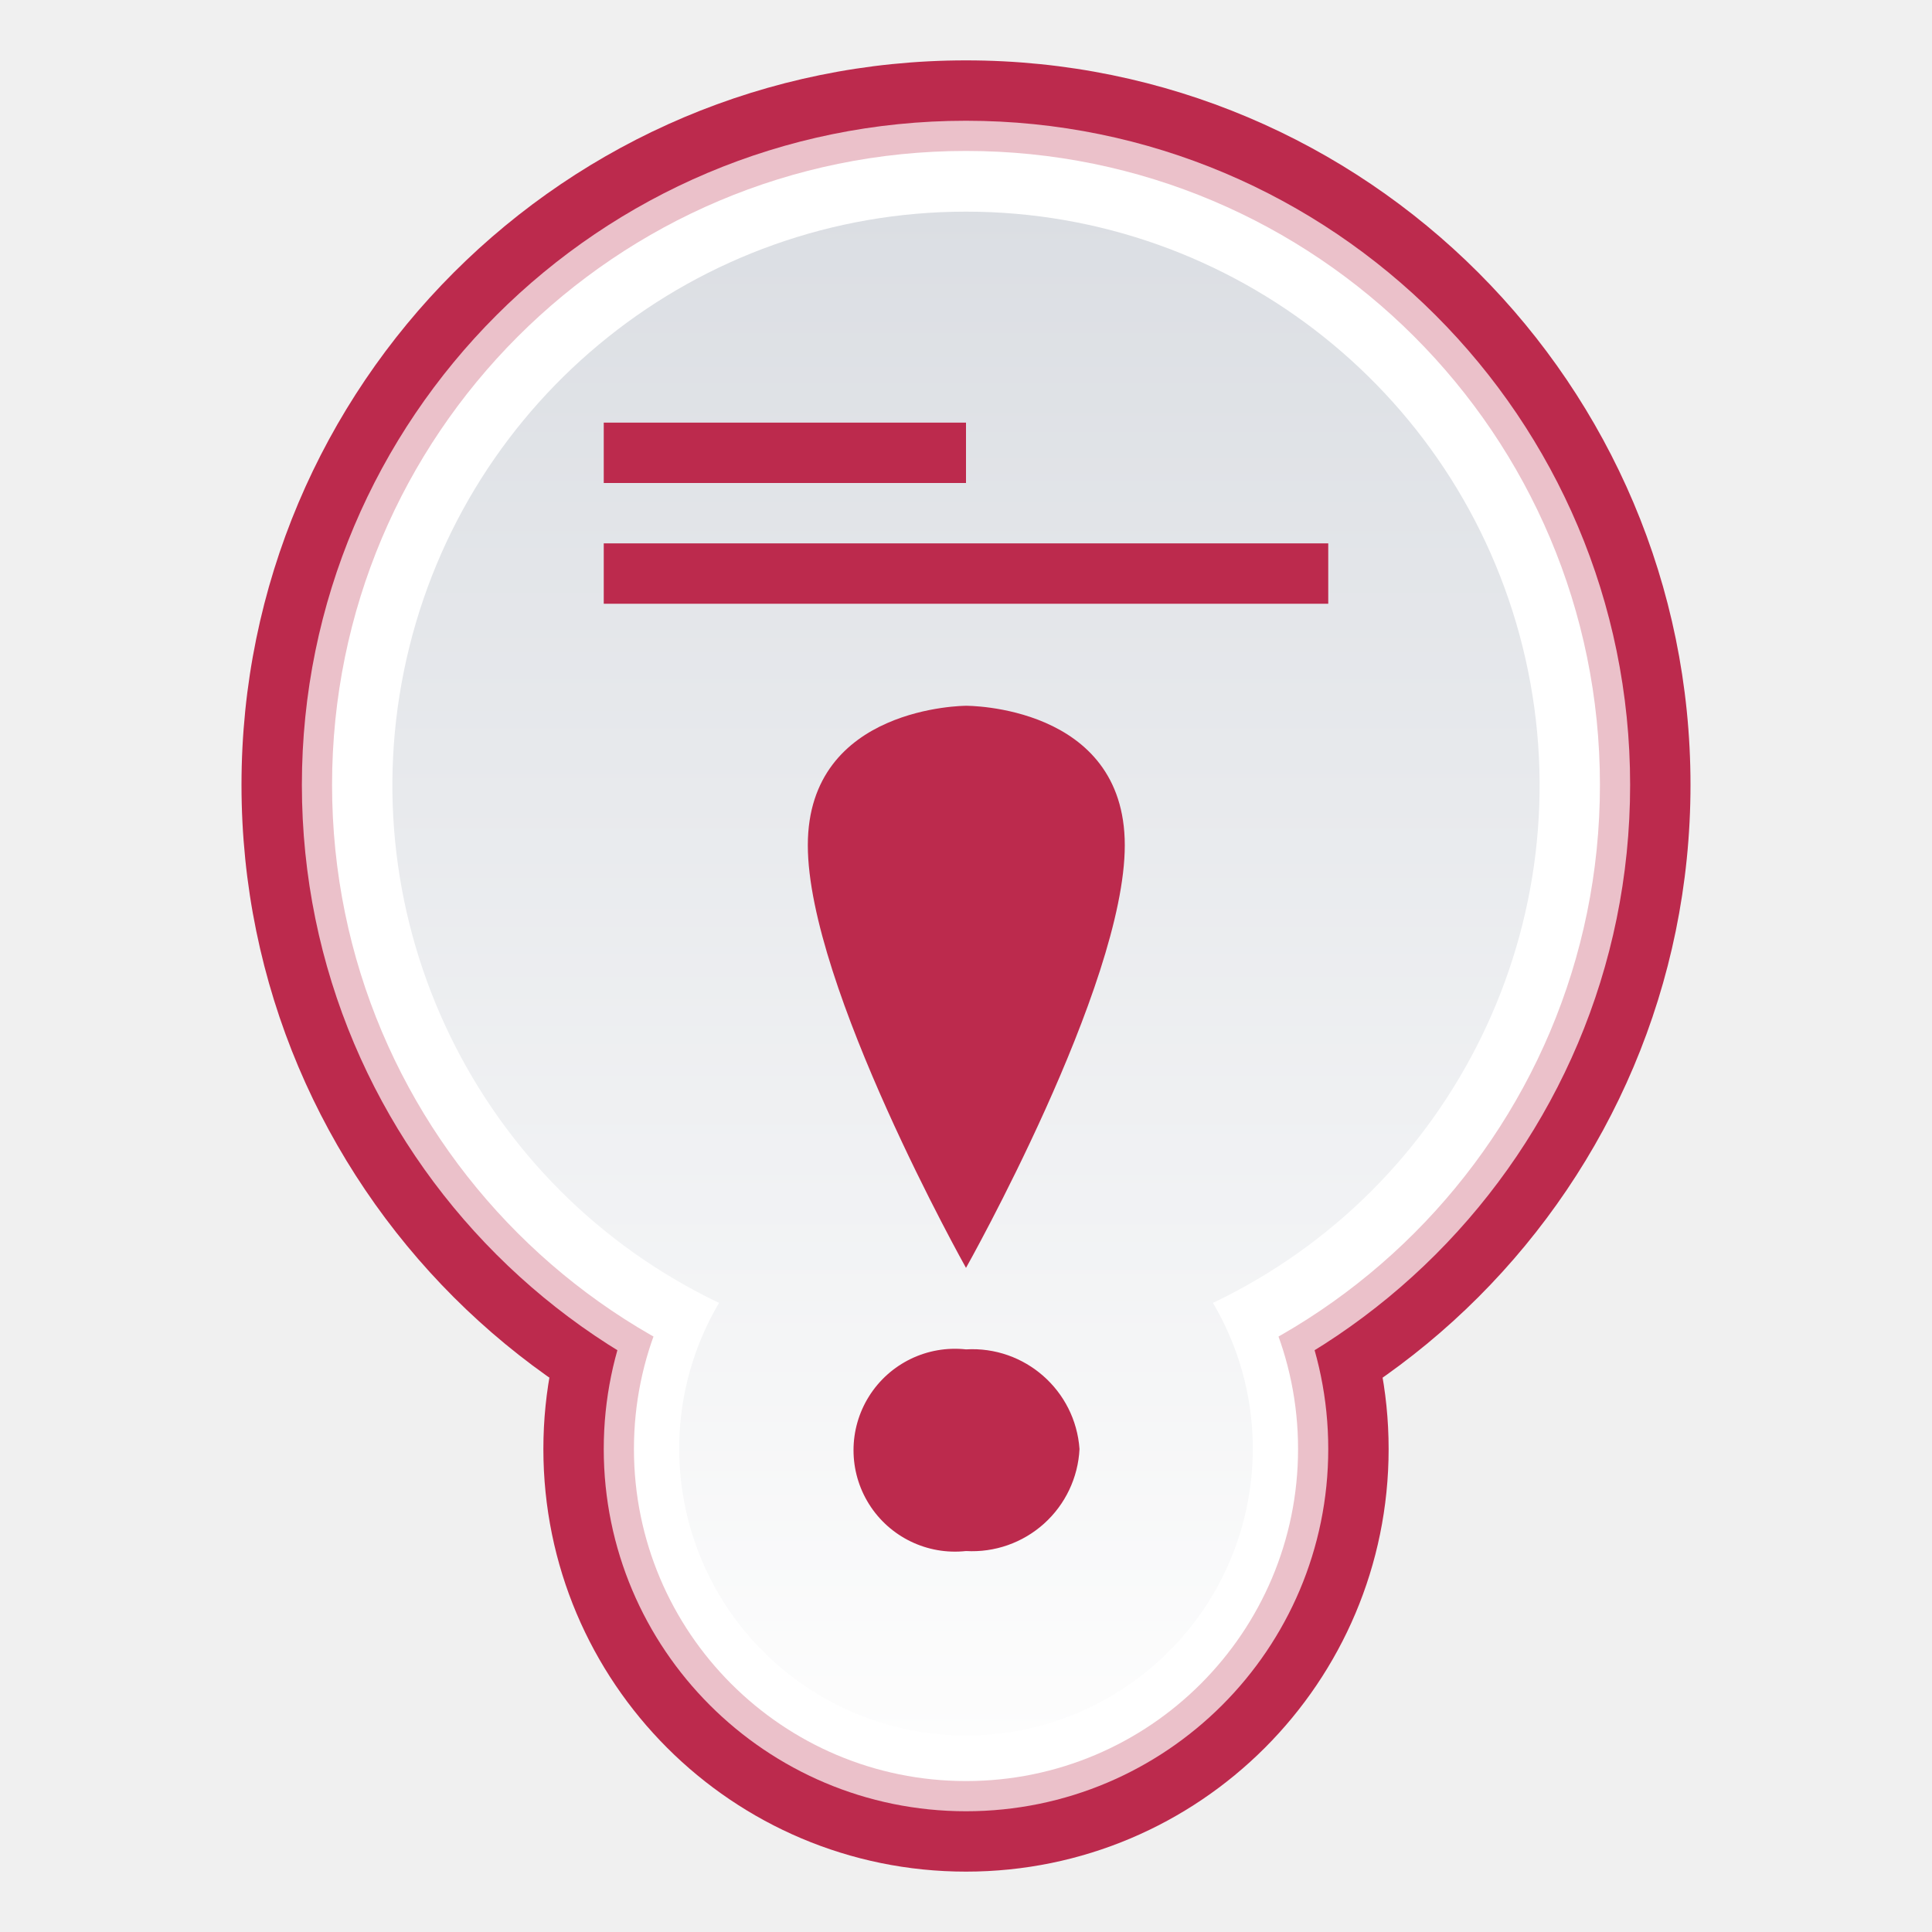
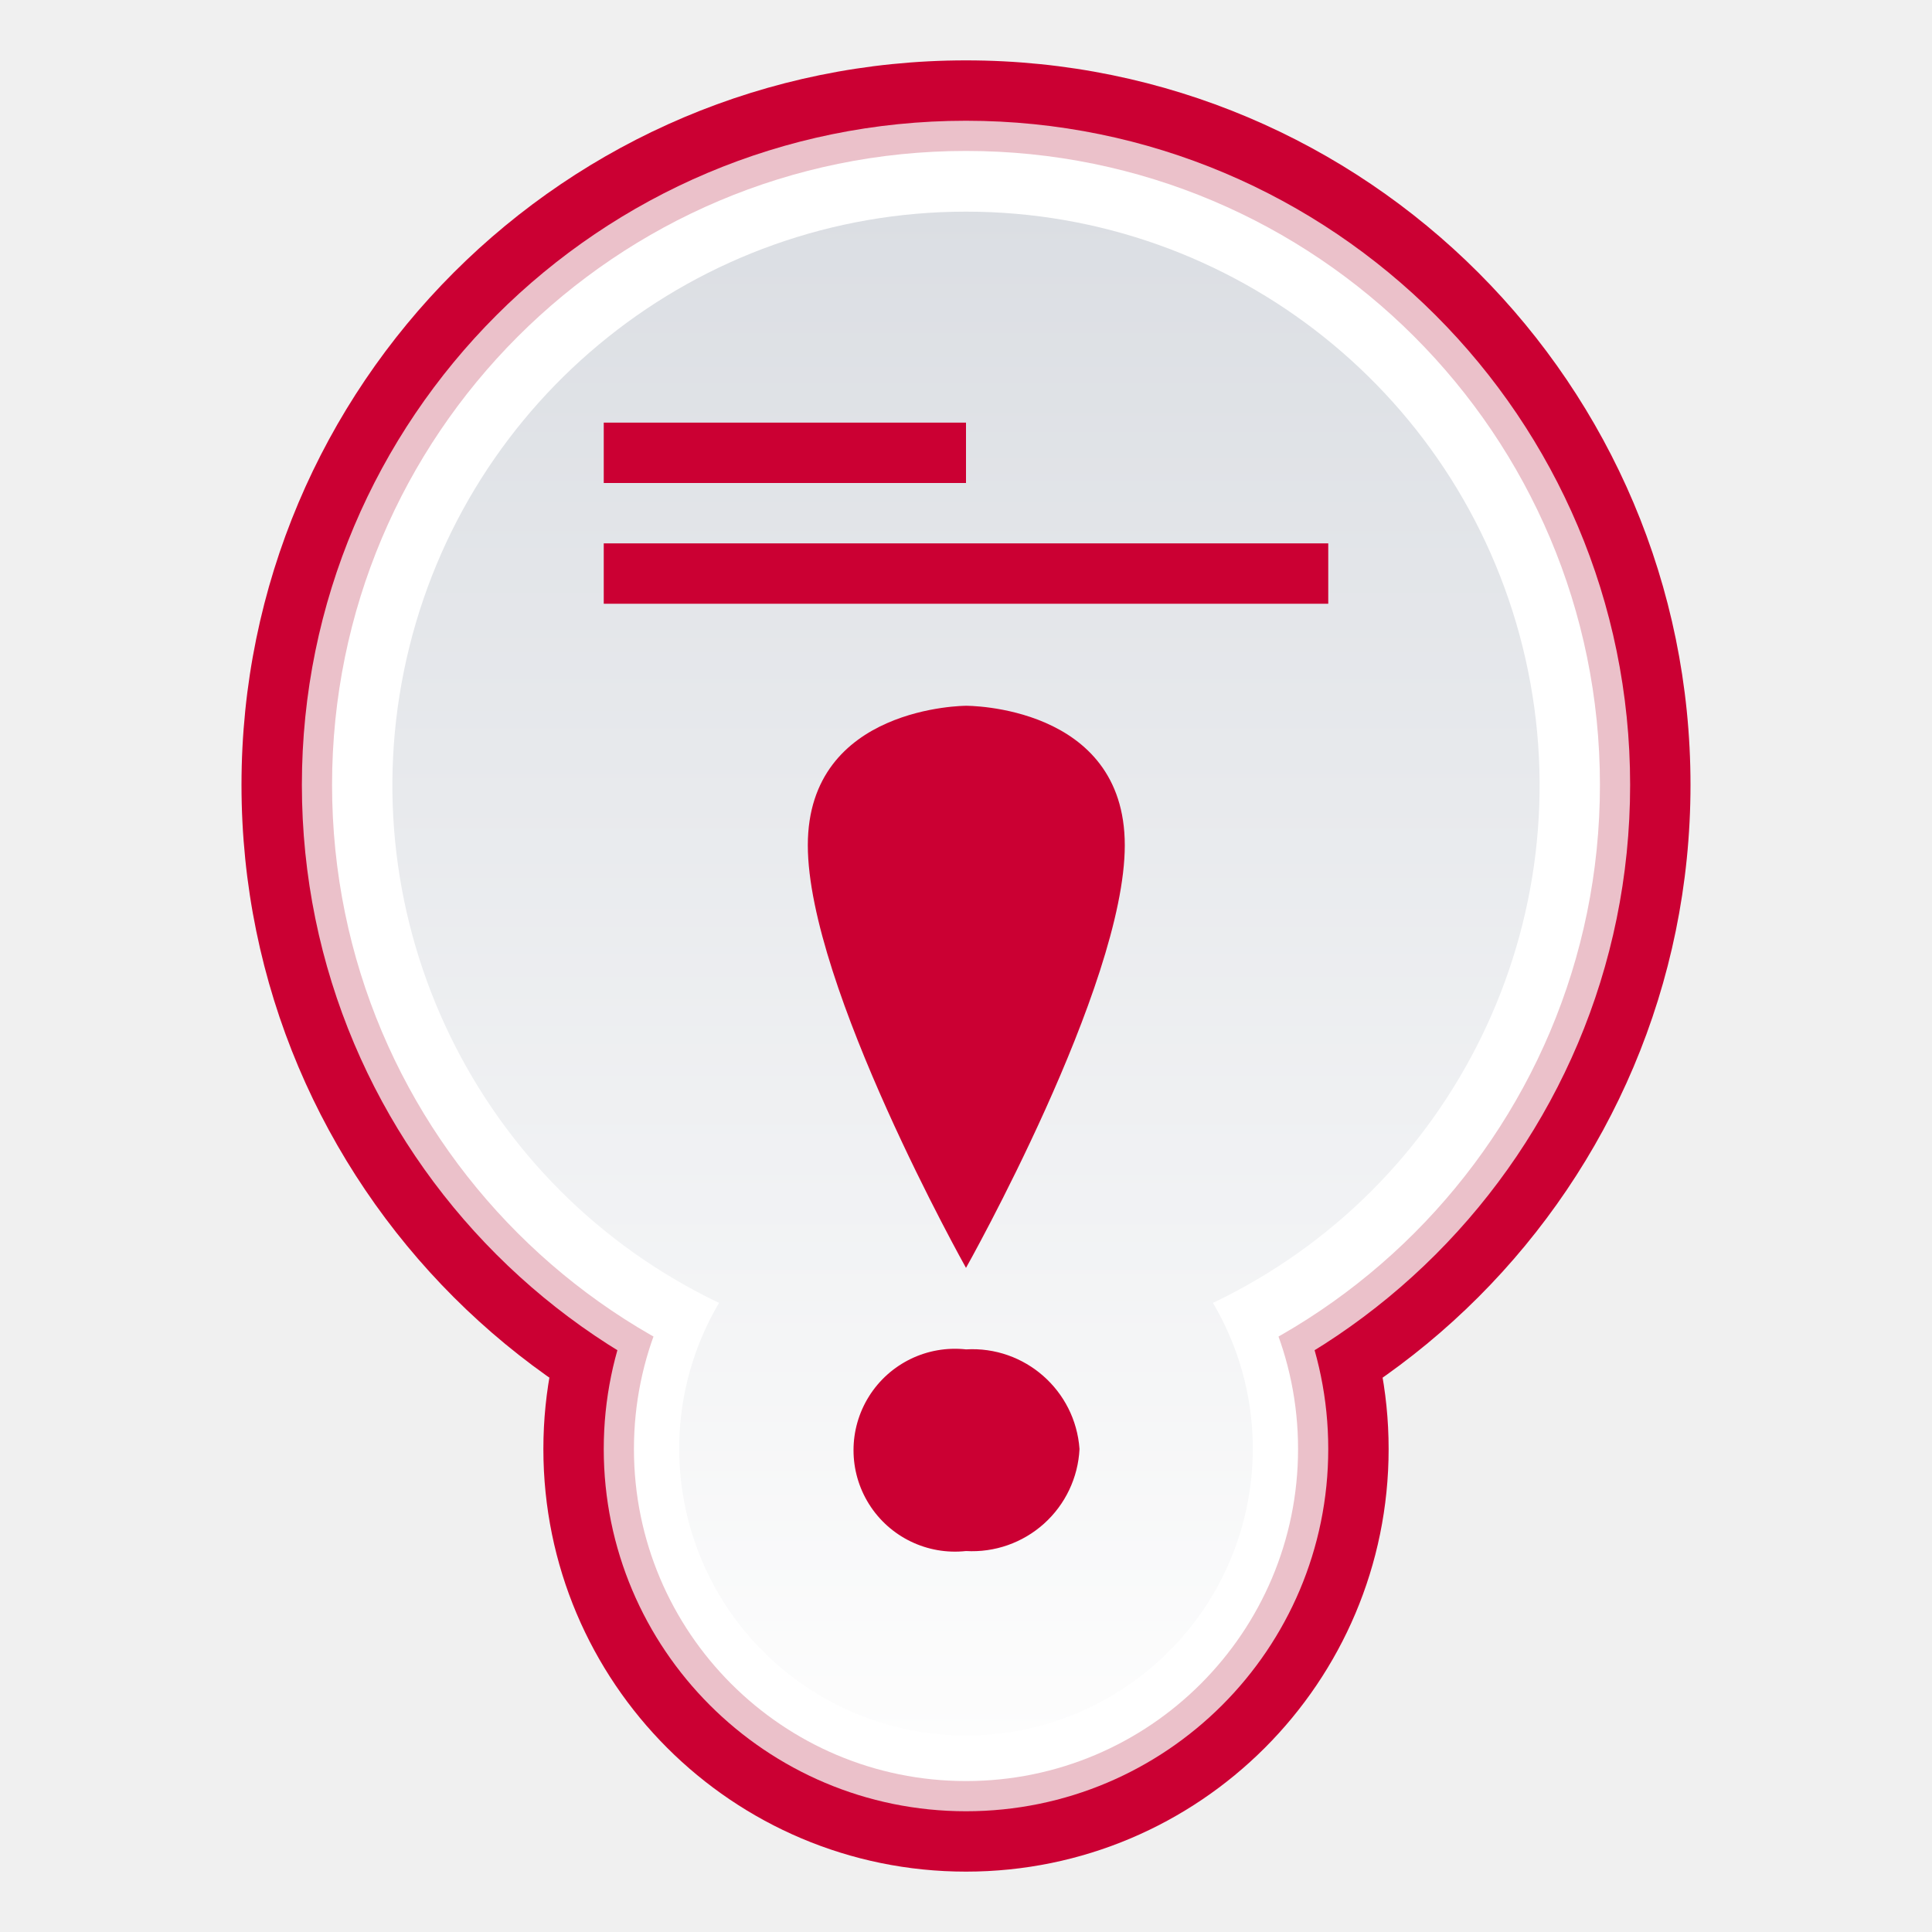
<svg xmlns="http://www.w3.org/2000/svg" width="32" height="32" viewBox="0 0 32 32">
  <defs>
    <style>.cls-1 {
        fill: none;
      }

      .cls-2, .cls-6 {
-         fill: #bc2a4d;
+         fill: #cb0033;
      }

      .cls-3 {
        fill: #ebc1ca;
      }

      .cls-4 {
        fill: #fff;
      }

      .cls-5, .cls-6 {
        fill-rule: evenodd;
      }

      .cls-5 {
        fill: url(#Nepojmenovaný_přechod_35);
      }</style>
    <linearGradient id="Nepojmenovaný_přechod_35" x1="-117.08" x2="-117.08" y1="-62.18" y2="-63.18" data-name="Nepojmenovaný přechod 35" gradientTransform="matrix(19 0 0 -25.25 2240.5 -1566.5)" gradientUnits="userSpaceOnUse">
      <stop stop-color="#dbdee3" offset="0" />
      <stop stop-color="#fdfdfd" offset="1" />
    </linearGradient>
  </defs>
  <g id="Vrstva_2" data-name="Vrstva 2">
    <g id="Vrstva_1-2" data-name="Vrstva 1">
      <g id="unread">
        <g id="sticky_unread" data-name="sticky unread">
          <path class="cls-1" d="M0,0H32V32H0Z" />
          <path class="cls-2" d="M28,13A12,12,0,1,1,16,1,12,12,0,0,1,28,13" />
          <path class="cls-2" d="m23 24a7 7 0 1 1-7-7 7 7 0 0 1 7 7" />
          <path class="cls-3" d="M27,13A11,11,0,1,1,16,2,11,11,0,0,1,27,13" />
          <path class="cls-3" d="m22 24a6 6 0 1 1-6-6 6 6 0 0 1 6 6" />
          <path class="cls-4" d="M26.5,13A10.5,10.5,0,1,1,16,2.5,10.5,10.5,0,0,1,26.5,13" />
          <path class="cls-4" d="m21.5 24a5.5 5.5 0 1 1-5.5-5.5 5.5 5.5 0 0 1 5.5 5.5" />
          <path class="cls-5" d="m20.09 21.58a9.5 9.5 0 1 0-8.18 0 4.75 4.75 0 1 0 8.18 0z" />
          <path class="cls-6" d="m13.38 14c0 2.33 2.62 7 2.62 7s2.63-4.67 2.63-7-2.63-2.31-2.63-2.31-2.62 0-2.62 2.31zm4.5 10a1.78 1.78 0 0 1-1.88 1.69 1.68 1.68 0 1 1 0-3.34 1.78 1.78 0 0 1 1.88 1.65z" />
          <path class="cls-6" d="M16,8H10V7h6Zm6,2H10V9H22Z" />
        </g>
      </g>
    </g>
  </g>
</svg>
